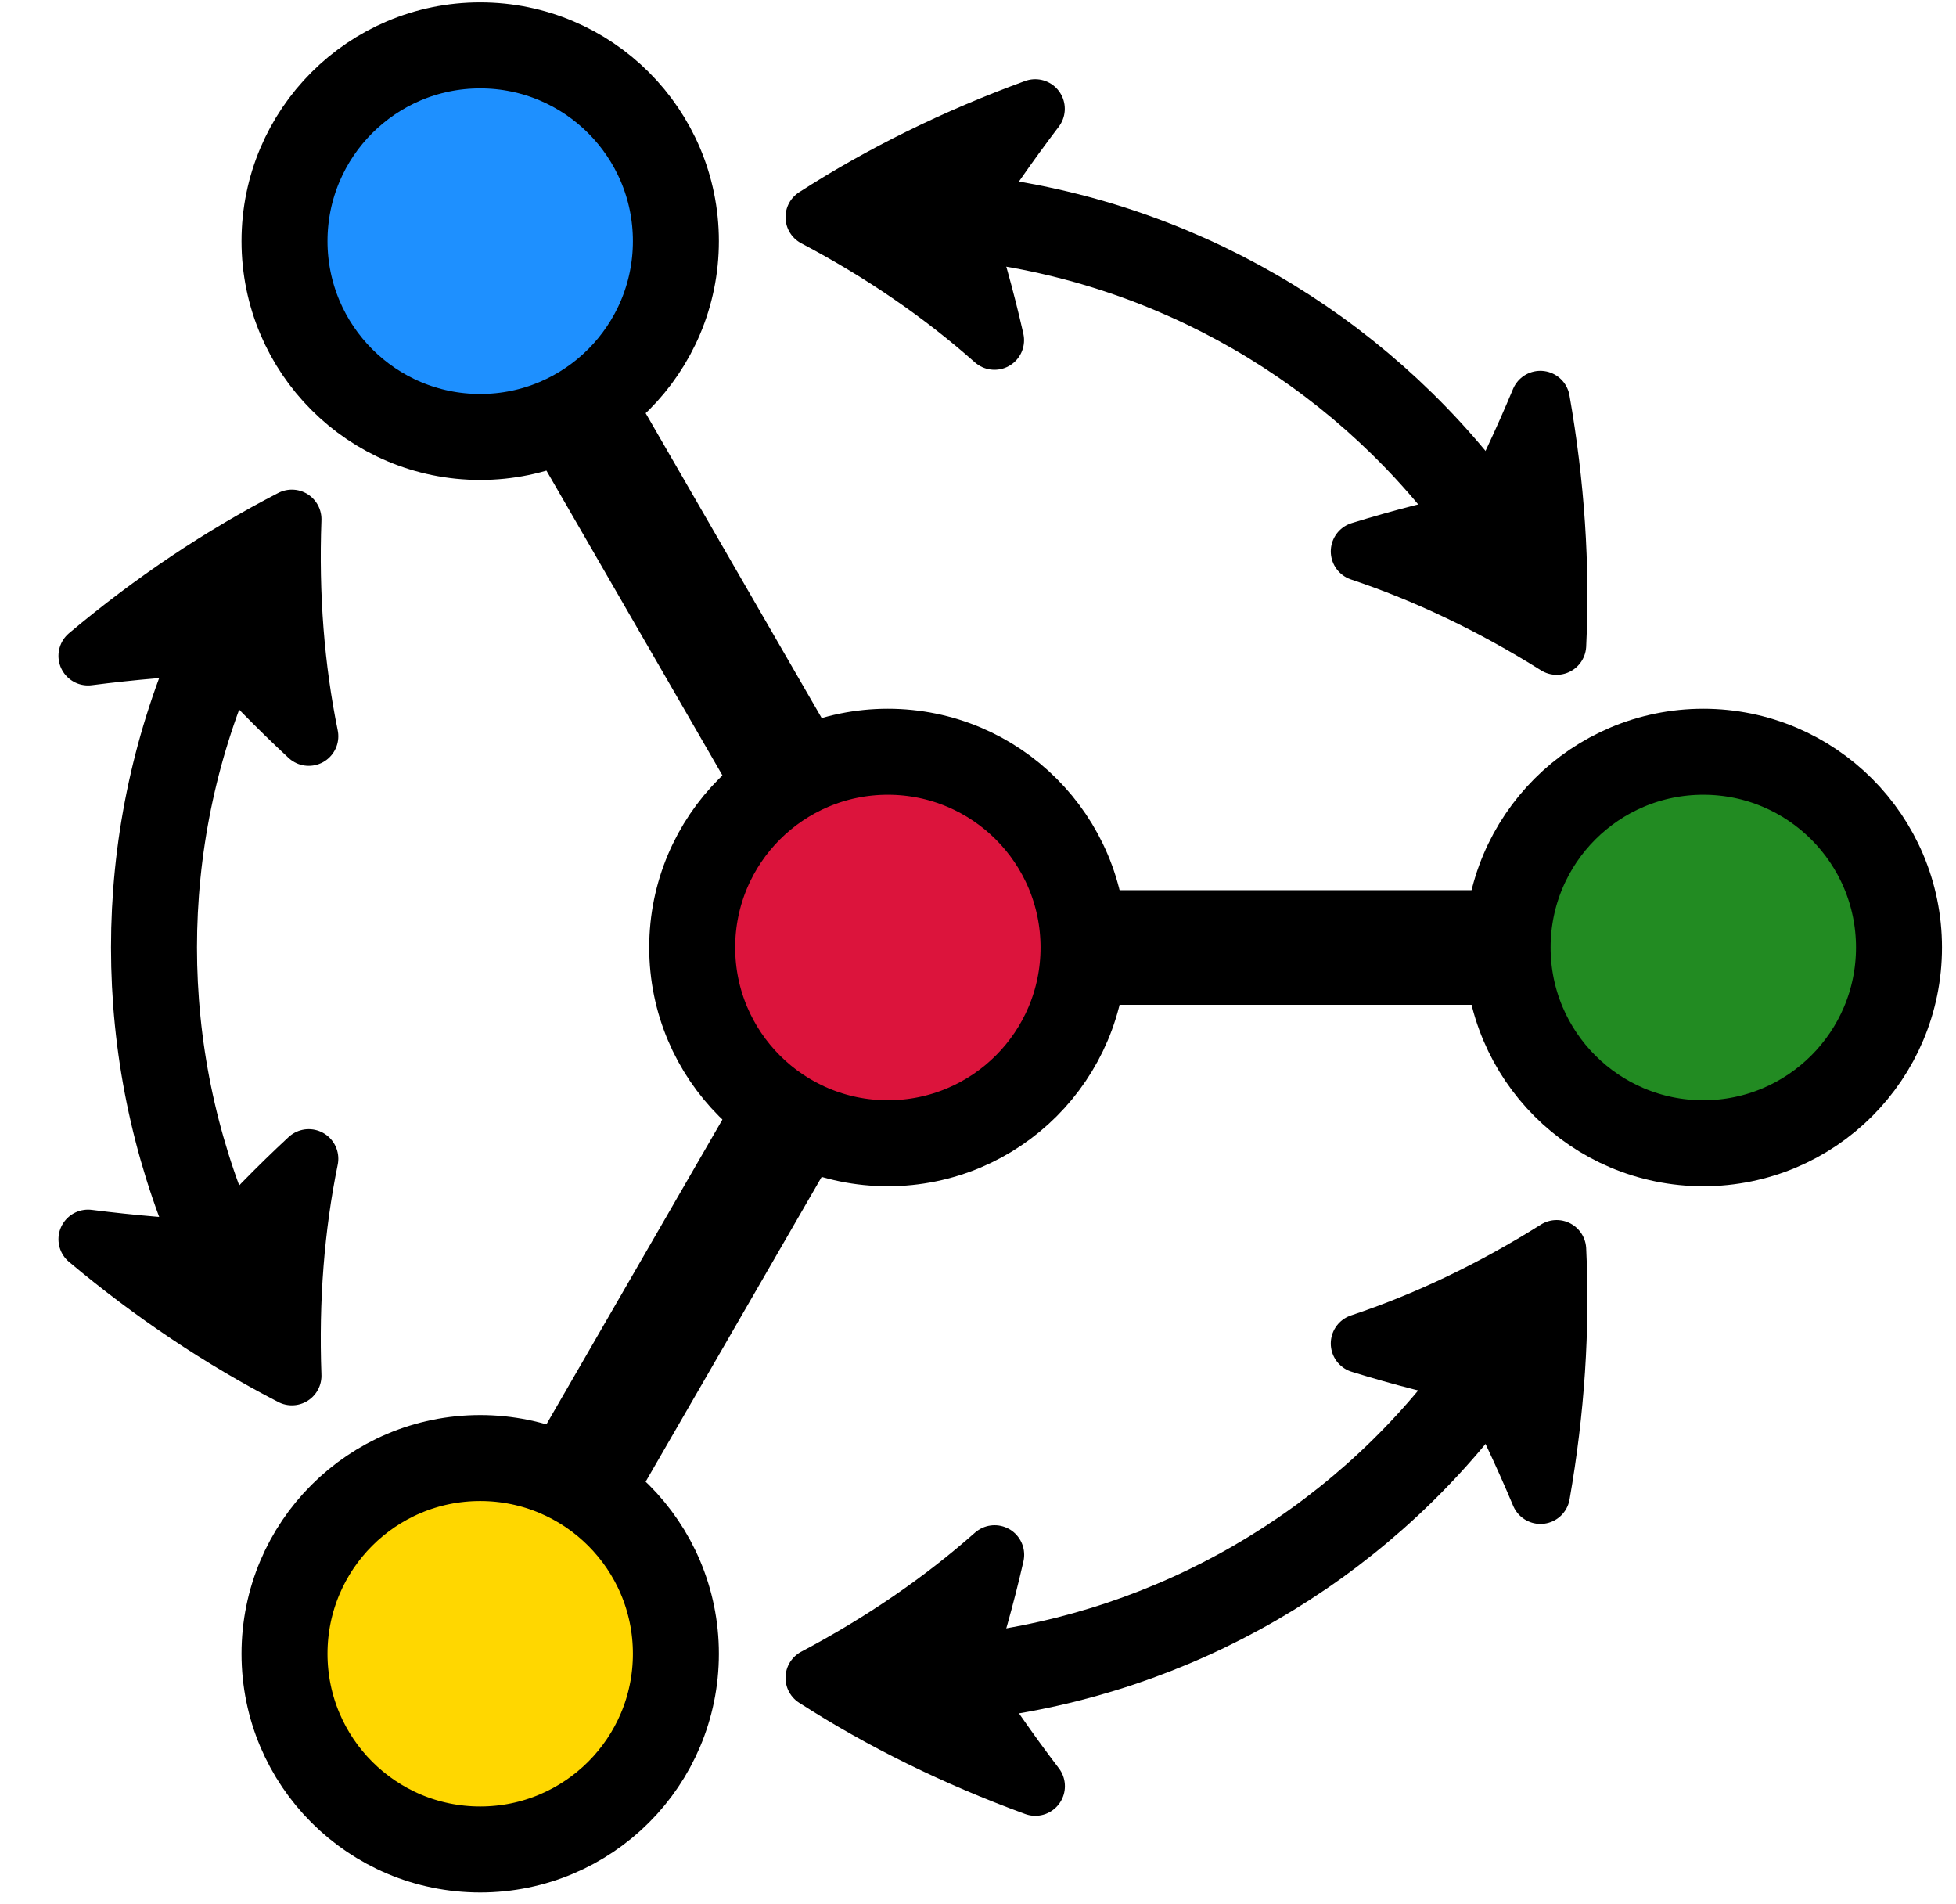
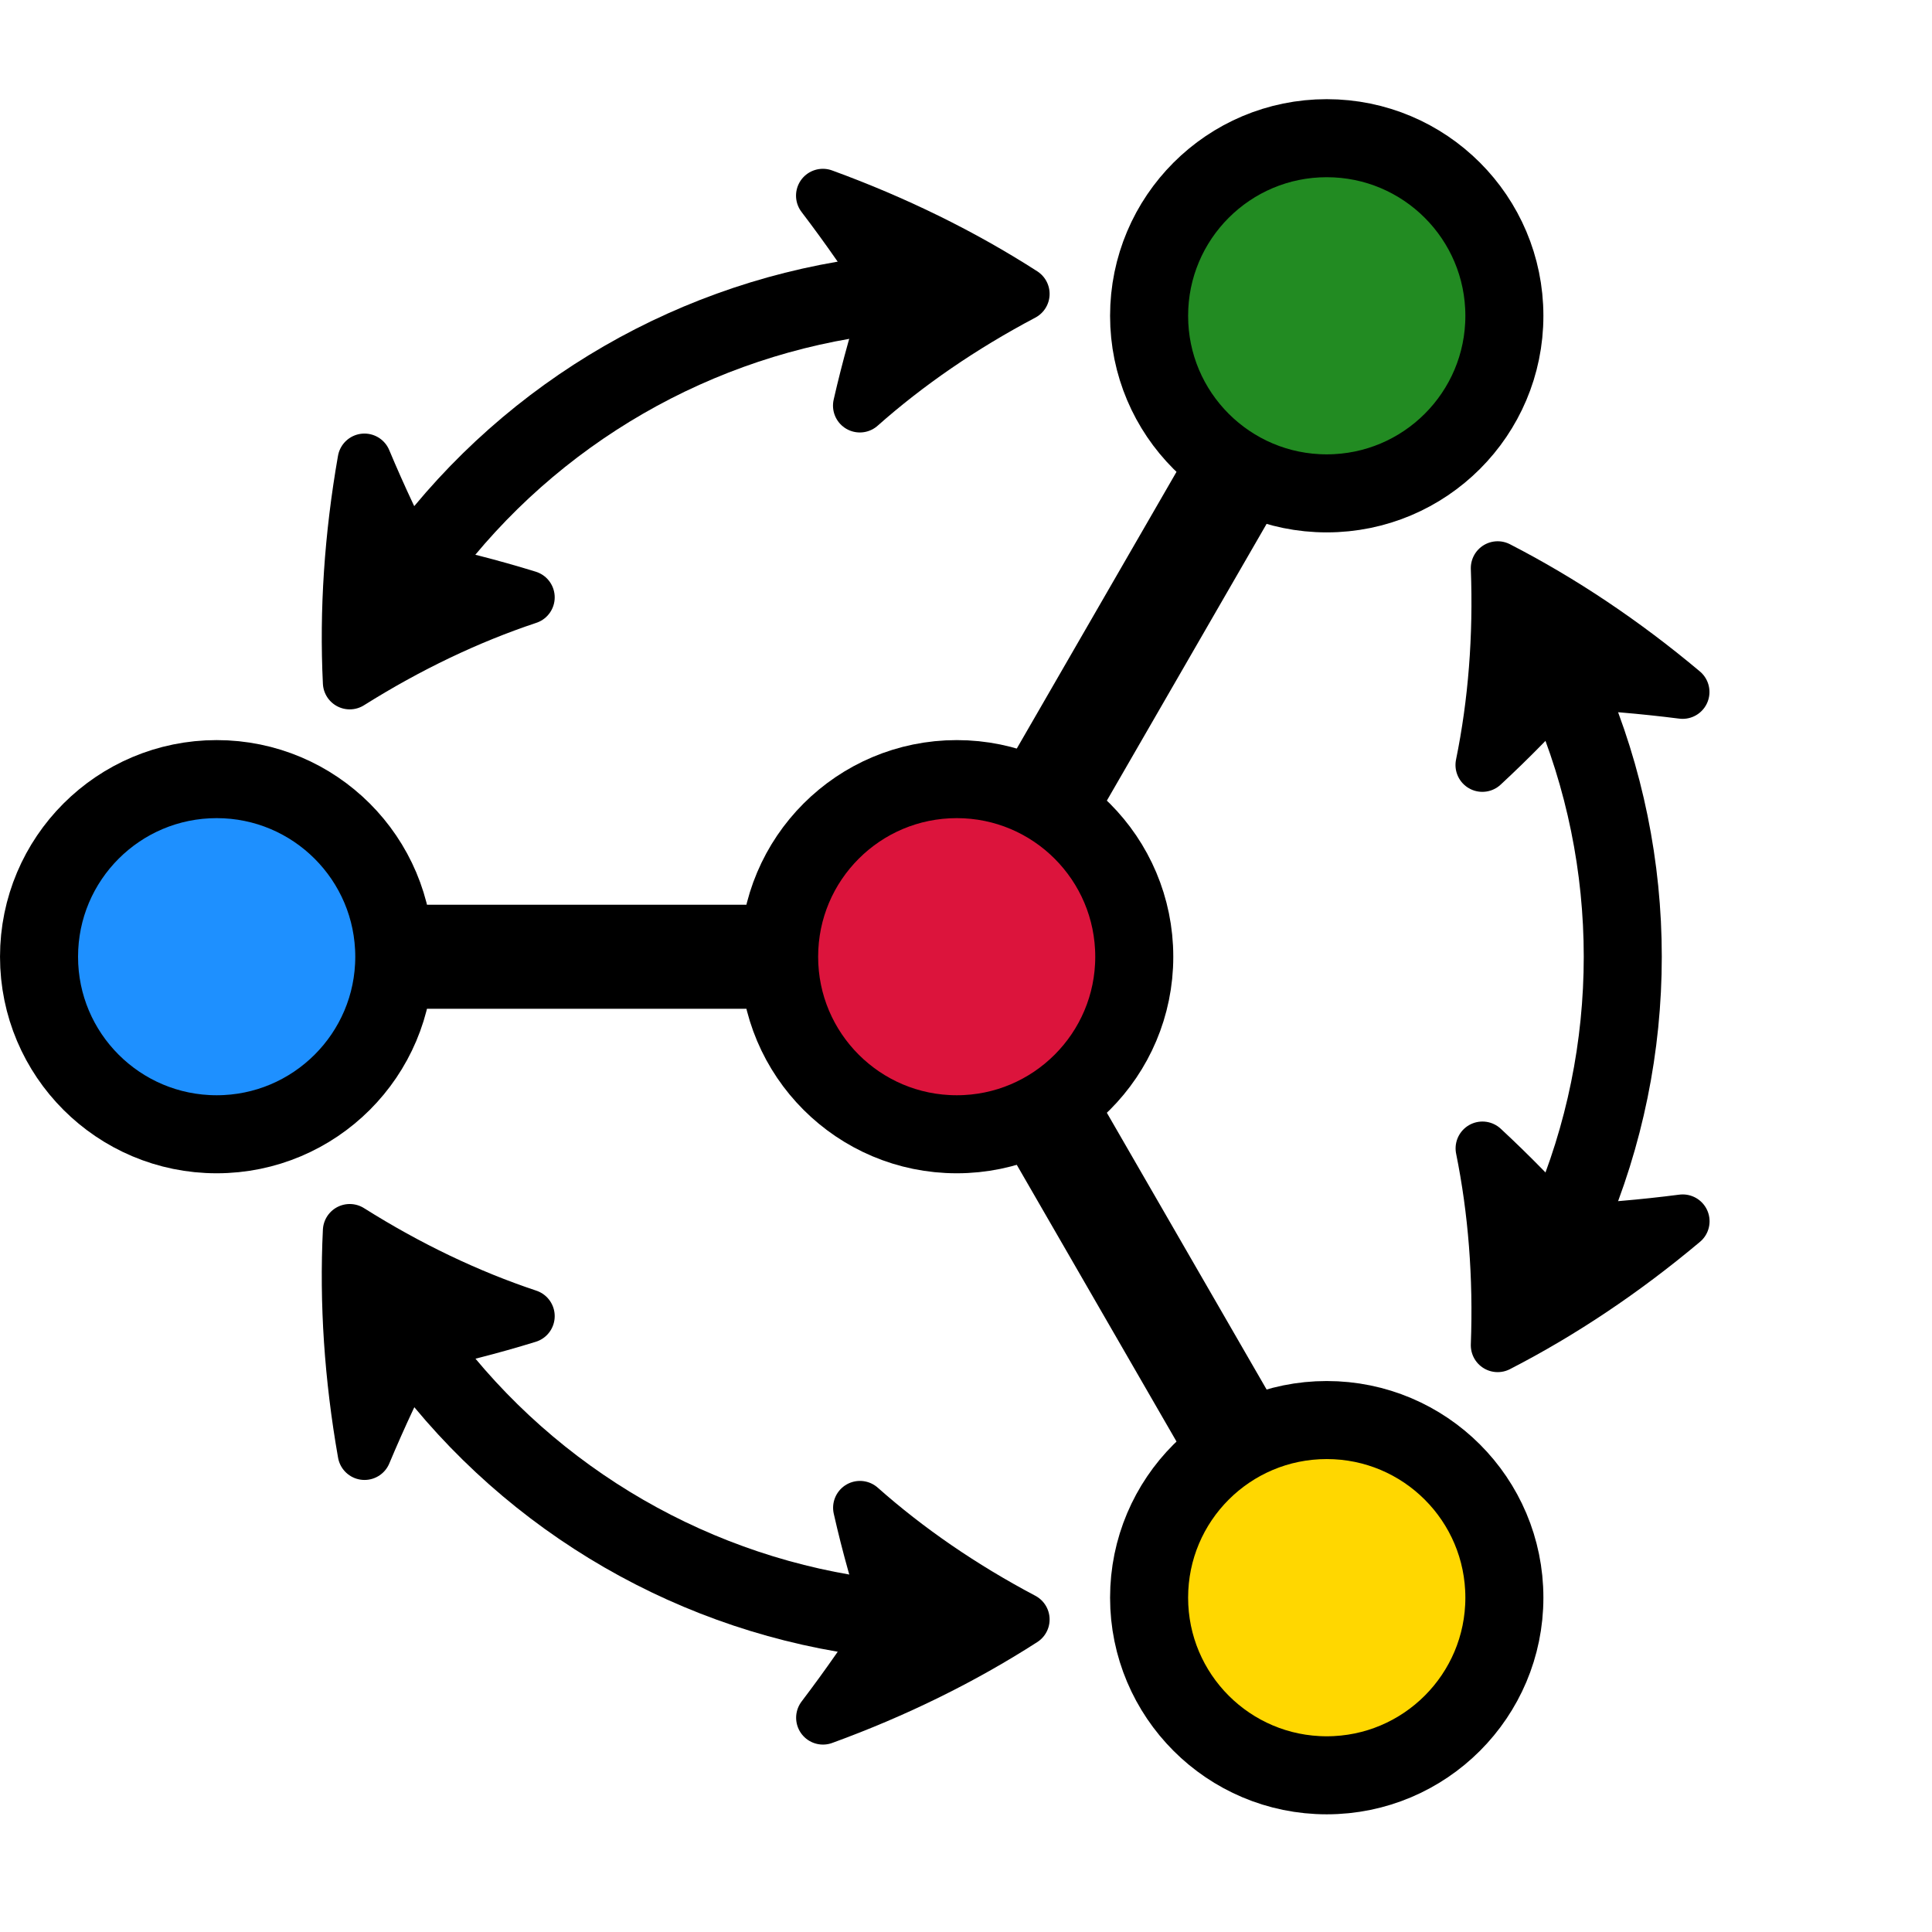
- <svg xmlns="http://www.w3.org/2000/svg" width="67.511" height="65.693" viewBox="0 0 67.511 65.693">
+ <svg xmlns="http://www.w3.org/2000/svg" width="73.288pt" height="73.288pt" viewBox="0 0 73.288 73.288">
  <defs>
    <clipPath id="clip-0">
-       <path clip-rule="nonzero" d="M 0 0.082 L 67.027 0.082 L 67.027 65.305 L 0 65.305 Z M 0 0.082 " />
+       <path clip-rule="nonzero" d="M 0 0 L 72.582 0 L 72.582 72.582 L 0 72.582 Z M 0 0 " />
    </clipPath>
    <clipPath id="clip-1">
-       <path clip-rule="nonzero" d="M 0 0.082 L 67.027 0.082 L 67.027 65.305 L 0 65.305 Z M 0 0.082 " />
+       <path clip-rule="nonzero" d="M 0 0 L 72.582 0 L 72.582 72.582 L 0 72.582 Z M 0 0 " />
    </clipPath>
    <clipPath id="clip-2">
-       <path clip-rule="nonzero" d="M 10 0.082 L 67.027 0.082 L 67.027 65.305 L 10 65.305 Z M 10 0.082 " />
+       <path clip-rule="nonzero" d="M 0 0 L 72.582 0 L 72.582 72.582 L 0 72.582 Z M 0 0 " />
    </clipPath>
    <clipPath id="clip-3">
-       <path clip-rule="nonzero" d="M 0 0.082 L 66 0.082 L 66 58 L 0 58 Z M 0 0.082 " />
+       <path clip-rule="nonzero" d="M 1 0 L 72.582 0 L 72.582 61 L 1 61 Z M 1 0 " />
    </clipPath>
    <clipPath id="clip-4">
-       <path clip-rule="nonzero" d="M 0 8 L 66 8 L 66 65.305 L 0 65.305 Z M 0 8 " />
+       <path clip-rule="nonzero" d="M 0 0 L 57 0 L 57 72.582 L 0 72.582 Z M 0 0 " />
    </clipPath>
    <clipPath id="clip-5">
-       <path clip-rule="nonzero" d="M 0 0.082 L 67.027 0.082 L 67.027 60 L 0 60 Z M 0 0.082 " />
+       <path clip-rule="nonzero" d="M 1 12 L 72.582 12 L 72.582 72.582 L 1 72.582 Z M 1 12 " />
    </clipPath>
    <clipPath id="clip-6">
-       <path clip-rule="nonzero" d="M 0 0.082 L 50 0.082 L 50 65.305 L 0 65.305 Z M 0 0.082 " />
+       <path clip-rule="nonzero" d="M 0 0 L 72.582 0 L 72.582 64 L 0 64 Z M 0 0 " />
    </clipPath>
    <clipPath id="clip-7">
-       <path clip-rule="nonzero" d="M 0 5 L 67.027 5 L 67.027 65.305 L 0 65.305 Z M 0 5 " />
+       <path clip-rule="nonzero" d="M 0 9 L 72.582 9 L 72.582 72.582 L 0 72.582 Z M 0 9 " />
+     </clipPath>
+     <clipPath id="clip-8">
+       <path clip-rule="nonzero" d="M 17 0 L 72.582 0 L 72.582 72.582 L 17 72.582 Z M 17 0 " />
    </clipPath>
  </defs>
-   <path fill="none" stroke-width="3.985" stroke-linecap="butt" stroke-linejoin="miter" stroke="rgb(0%, 0%, 0%)" stroke-opacity="1" stroke-miterlimit="10" d="M 5.669 -0.001 L 22.678 -0.001 " transform="matrix(0.992809, 0, 0, -0.992809, 30.64503, 32.6946)" />
  <g clip-path="url(#clip-0)">
-     <path fill="none" stroke-width="3.985" stroke-linecap="butt" stroke-linejoin="miter" stroke="rgb(0%, 0%, 0%)" stroke-opacity="1" stroke-miterlimit="10" d="M -2.833 4.91 L -11.34 19.641 " transform="matrix(0.992809, 0, 0, -0.992809, 30.64503, 32.6946)" />
-     <path fill="none" stroke-width="3.985" stroke-linecap="butt" stroke-linejoin="miter" stroke="rgb(0%, 0%, 0%)" stroke-opacity="1" stroke-miterlimit="10" d="M -2.833 -4.911 L -11.34 -19.638 " transform="matrix(0.992809, 0, 0, -0.992809, 30.64503, 32.6946)" />
+     <path fill="none" stroke-width="3.985" stroke-linecap="butt" stroke-linejoin="miter" stroke="rgb(0%, 0%, 0%)" stroke-opacity="1" stroke-miterlimit="10" d="M 2.833 4.909 L 11.337 19.641 " transform="matrix(0.990378, 0, 0, -0.990378, 36.29142, 36.29142)" />
  </g>
-   <path fill-rule="nonzero" fill="rgb(86.4%, 7.999%, 23.499%)" fill-opacity="1" d="M 37.398 32.695 C 37.398 28.965 34.375 25.941 30.645 25.941 C 26.914 25.941 23.891 28.965 23.891 32.695 C 23.891 36.426 26.914 39.449 30.645 39.449 C 34.375 39.449 37.398 36.426 37.398 32.695 Z M 37.398 32.695 " />
+   <path fill="none" stroke-width="3.985" stroke-linecap="butt" stroke-linejoin="miter" stroke="rgb(0%, 0%, 0%)" stroke-opacity="1" stroke-miterlimit="10" d="M -5.67 -0.002 L -22.678 -0.002 " transform="matrix(0.990378, 0, 0, -0.990378, 36.29142, 36.29142)" />
  <g clip-path="url(#clip-1)">
-     <path fill="none" stroke-width="2.989" stroke-linecap="butt" stroke-linejoin="miter" stroke="rgb(0%, 0%, 0%)" stroke-opacity="1" stroke-miterlimit="10" d="M 6.802 -0.001 C 6.802 3.757 3.757 6.802 -0.001 6.802 C -3.758 6.802 -6.803 3.757 -6.803 -0.001 C -6.803 -3.758 -3.758 -6.804 -0.001 -6.804 C 3.757 -6.804 6.802 -3.758 6.802 -0.001 Z M 6.802 -0.001 " transform="matrix(0.992809, 0, 0, -0.992809, 30.64503, 32.6946)" />
+     <path fill="none" stroke-width="3.985" stroke-linecap="butt" stroke-linejoin="miter" stroke="rgb(0%, 0%, 0%)" stroke-opacity="1" stroke-miterlimit="10" d="M 2.833 -4.908 L 11.337 -19.64 " transform="matrix(0.990378, 0, 0, -0.990378, 36.29142, 36.29142)" />
  </g>
-   <path fill-rule="nonzero" fill="rgb(13.199%, 54.5%, 13.199%)" fill-opacity="1" d="M 65.543 32.695 C 65.543 28.965 62.52 25.941 58.789 25.941 C 55.059 25.941 52.035 28.965 52.035 32.695 C 52.035 36.426 55.059 39.449 58.789 39.449 C 62.52 39.449 65.543 36.426 65.543 32.695 Z M 65.543 32.695 " />
+   <path fill-rule="nonzero" fill="rgb(86.4%, 7.999%, 23.499%)" fill-opacity="1" d="M 43.027 36.293 C 43.027 32.57 40.012 29.555 36.293 29.555 C 32.57 29.555 29.555 32.57 29.555 36.293 C 29.555 40.012 32.57 43.027 36.293 43.027 C 40.012 43.027 43.027 40.012 43.027 36.293 Z M 43.027 36.293 " />
  <g clip-path="url(#clip-2)">
-     <path fill="none" stroke-width="2.989" stroke-linecap="butt" stroke-linejoin="miter" stroke="rgb(0%, 0%, 0%)" stroke-opacity="1" stroke-miterlimit="10" d="M 35.151 -0.001 C 35.151 3.757 32.105 6.802 28.348 6.802 C 24.59 6.802 21.545 3.757 21.545 -0.001 C 21.545 -3.758 24.59 -6.804 28.348 -6.804 C 32.105 -6.804 35.151 -3.758 35.151 -0.001 Z M 35.151 -0.001 " transform="matrix(0.992809, 0, 0, -0.992809, 30.64503, 32.6946)" />
+     <path fill="none" stroke-width="2.989" stroke-linecap="butt" stroke-linejoin="miter" stroke="rgb(0%, 0%, 0%)" stroke-opacity="1" stroke-miterlimit="10" d="M 6.801 -0.002 C 6.801 3.757 3.756 6.802 0.002 6.802 C -3.757 6.802 -6.802 3.757 -6.802 -0.002 C -6.802 -3.756 -3.757 -6.801 0.002 -6.801 C 3.756 -6.801 6.801 -3.756 6.801 -0.002 Z M 6.801 -0.002 " transform="matrix(0.990378, 0, 0, -0.990378, 36.29142, 36.29142)" />
  </g>
-   <path fill-rule="nonzero" fill="rgb(11.6%, 56.499%, 100%)" fill-opacity="1" d="M 23.328 8.32 C 23.328 4.59 20.305 1.566 16.574 1.566 C 12.844 1.566 9.82 4.59 9.82 8.32 C 9.82 12.051 12.844 15.078 16.574 15.078 C 20.305 15.078 23.328 12.051 23.328 8.32 Z M 23.328 8.32 " />
+   <path fill-rule="nonzero" fill="rgb(13.199%, 54.5%, 13.199%)" fill-opacity="1" d="M 57.066 11.98 C 57.066 8.258 54.051 5.242 50.328 5.242 C 46.605 5.242 43.59 8.258 43.59 11.98 C 43.59 15.699 46.605 18.715 50.328 18.715 C 54.051 18.715 57.066 15.699 57.066 11.98 Z M 57.066 11.98 " />
  <g clip-path="url(#clip-3)">
-     <path fill="none" stroke-width="2.989" stroke-linecap="butt" stroke-linejoin="miter" stroke="rgb(0%, 0%, 0%)" stroke-opacity="1" stroke-miterlimit="10" d="M -7.37 24.551 C -7.37 28.308 -10.415 31.354 -14.173 31.354 C -17.93 31.354 -20.976 28.308 -20.976 24.551 C -20.976 20.793 -17.93 17.744 -14.173 17.744 C -10.415 17.744 -7.37 20.793 -7.37 24.551 Z M -7.37 24.551 " transform="matrix(0.992809, 0, 0, -0.992809, 30.64503, 32.6946)" />
+     <path fill="none" stroke-width="2.989" stroke-linecap="butt" stroke-linejoin="miter" stroke="rgb(0%, 0%, 0%)" stroke-opacity="1" stroke-miterlimit="10" d="M 20.977 24.547 C 20.977 28.306 17.932 31.351 14.173 31.351 C 10.414 31.351 7.369 28.306 7.369 24.547 C 7.369 20.792 10.414 17.747 14.173 17.747 C 17.932 17.747 20.977 20.792 20.977 24.547 Z M 20.977 24.547 " transform="matrix(0.990378, 0, 0, -0.990378, 36.29142, 36.29142)" />
  </g>
-   <path fill-rule="nonzero" fill="rgb(100%, 84.399%, 0%)" fill-opacity="1" d="M 23.328 57.066 C 23.328 53.336 20.305 50.312 16.574 50.312 C 12.844 50.312 9.82 53.336 9.82 57.066 C 9.82 60.797 12.844 63.82 16.574 63.82 C 20.305 63.82 23.328 60.797 23.328 57.066 Z M 23.328 57.066 " />
+   <path fill-rule="nonzero" fill="rgb(11.6%, 56.499%, 100%)" fill-opacity="1" d="M 14.957 36.293 C 14.957 32.57 11.938 29.555 8.219 29.555 C 4.496 29.555 1.48 32.57 1.48 36.293 C 1.48 40.012 4.496 43.027 8.219 43.027 C 11.938 43.027 14.957 40.012 14.957 36.293 Z M 14.957 36.293 " />
  <g clip-path="url(#clip-4)">
-     <path fill="none" stroke-width="2.989" stroke-linecap="butt" stroke-linejoin="miter" stroke="rgb(0%, 0%, 0%)" stroke-opacity="1" stroke-miterlimit="10" d="M -7.37 -24.548 C -7.37 -20.791 -10.415 -17.746 -14.173 -17.746 C -17.93 -17.746 -20.976 -20.791 -20.976 -24.548 C -20.976 -28.306 -17.93 -31.351 -14.173 -31.351 C -10.415 -31.351 -7.37 -28.306 -7.37 -24.548 Z M -7.37 -24.548 " transform="matrix(0.992809, 0, 0, -0.992809, 30.64503, 32.6946)" />
+     <path fill="none" stroke-width="2.989" stroke-linecap="butt" stroke-linejoin="miter" stroke="rgb(0%, 0%, 0%)" stroke-opacity="1" stroke-miterlimit="10" d="M -21.542 -0.002 C -21.542 3.757 -24.591 6.802 -28.345 6.802 C -32.104 6.802 -35.149 3.757 -35.149 -0.002 C -35.149 -3.756 -32.104 -6.801 -28.345 -6.801 C -24.591 -6.801 -21.542 -3.756 -21.542 -0.002 Z M -21.542 -0.002 " transform="matrix(0.990378, 0, 0, -0.990378, 36.29142, 36.29142)" />
  </g>
+   <path fill-rule="nonzero" fill="rgb(100%, 84.399%, 0%)" fill-opacity="1" d="M 57.066 60.605 C 57.066 56.883 54.051 53.867 50.328 53.867 C 46.605 53.867 43.59 56.883 43.59 60.605 C 43.59 64.324 46.605 67.344 50.328 67.344 C 54.051 67.344 57.066 64.324 57.066 60.605 Z M 57.066 60.605 " />
  <g clip-path="url(#clip-5)">
-     <path fill="none" stroke-width="2.989" stroke-linecap="butt" stroke-linejoin="miter" stroke="rgb(0%, 0%, 0%)" stroke-opacity="1" stroke-miterlimit="10" d="M 20.432 15.285 C 16.253 20.868 9.942 24.511 3.017 25.334 " transform="matrix(0.992809, 0, 0, -0.992809, 30.64503, 32.6946)" />
+     <path fill="none" stroke-width="2.989" stroke-linecap="butt" stroke-linejoin="miter" stroke="rgb(0%, 0%, 0%)" stroke-opacity="1" stroke-miterlimit="10" d="M 20.977 -24.55 C 20.977 -20.791 17.932 -17.747 14.173 -17.747 C 10.414 -17.747 7.369 -20.791 7.369 -24.55 C 7.369 -28.305 10.414 -31.354 14.173 -31.354 C 17.932 -31.354 20.977 -28.305 20.977 -24.55 Z M 20.977 -24.55 " transform="matrix(0.990378, 0, 0, -0.990378, 36.29142, 36.29142)" />
  </g>
-   <path fill-rule="nonzero" fill="rgb(0%, 0%, 0%)" fill-opacity="1" stroke-width="2.057" stroke-linecap="butt" stroke-linejoin="round" stroke="rgb(0%, 0%, 0%)" stroke-opacity="1" stroke-miterlimit="10" d="M 23.249 10.505 C 23.382 13.247 23.194 16.103 22.682 19.015 C 22.088 17.591 21.439 16.21 20.735 14.868 C 19.267 14.569 17.827 14.199 16.426 13.766 C 18.72 12.999 21.014 11.909 23.249 10.505 Z M 23.249 10.505 " transform="matrix(0.992809, 0, 0, -0.992809, 30.64503, 32.6946)" />
-   <path fill-rule="nonzero" fill="rgb(0%, 0%, 0%)" fill-opacity="1" stroke-width="2.057" stroke-linecap="butt" stroke-linejoin="round" stroke="rgb(0%, 0%, 0%)" stroke-opacity="1" stroke-miterlimit="10" d="M -2.53 25.385 C -0.193 24.153 1.896 22.713 3.706 21.108 C 3.383 22.54 2.982 23.969 2.51 25.389 C 3.316 26.672 4.19 27.923 5.122 29.15 C 2.348 28.139 -0.217 26.872 -2.53 25.385 Z M -2.53 25.385 " transform="matrix(0.992809, 0, 0, -0.992809, 30.64503, 32.6946)" />
  <g clip-path="url(#clip-6)">
-     <path fill="none" stroke-width="2.989" stroke-linecap="butt" stroke-linejoin="miter" stroke="rgb(0%, 0%, 0%)" stroke-opacity="1" stroke-miterlimit="10" d="M -23.45 10.052 C -26.201 3.643 -26.201 -3.644 -23.45 -10.053 " transform="matrix(0.992809, 0, 0, -0.992809, 30.64503, 32.6946)" />
+     <path fill="none" stroke-width="2.989" stroke-linecap="butt" stroke-linejoin="miter" stroke="rgb(0%, 0%, 0%)" stroke-opacity="1" stroke-miterlimit="10" d="M -3.02 25.336 C -9.946 24.512 -16.256 20.867 -20.433 15.282 " transform="matrix(0.990378, 0, 0, -0.990378, 36.29142, 36.29142)" />
  </g>
-   <path fill-rule="nonzero" fill="rgb(0%, 0%, 0%)" fill-opacity="1" stroke-width="2.057" stroke-linecap="butt" stroke-linejoin="round" stroke="rgb(0%, 0%, 0%)" stroke-opacity="1" stroke-miterlimit="10" d="M -20.72 14.884 C -23.163 13.625 -25.544 12.035 -27.806 10.135 C -26.279 10.331 -24.757 10.461 -23.242 10.52 C -22.25 9.403 -21.212 8.341 -20.134 7.341 C -20.618 9.714 -20.818 12.244 -20.72 14.884 Z M -20.72 14.884 " transform="matrix(0.992809, 0, 0, -0.992809, 30.64503, 32.6946)" />
-   <path fill-rule="nonzero" fill="rgb(0%, 0%, 0%)" fill-opacity="1" stroke-width="2.057" stroke-linecap="butt" stroke-linejoin="round" stroke="rgb(0%, 0%, 0%)" stroke-opacity="1" stroke-miterlimit="10" d="M -20.72 -14.885 C -20.818 -12.245 -20.618 -9.715 -20.134 -7.343 C -21.212 -8.342 -22.246 -9.404 -23.242 -10.522 C -24.757 -10.463 -26.279 -10.333 -27.806 -10.14 C -25.544 -12.036 -23.163 -13.626 -20.72 -14.885 Z M -20.72 -14.885 " transform="matrix(0.992809, 0, 0, -0.992809, 30.64503, 32.6946)" />
+   <path fill-rule="nonzero" fill="rgb(0%, 0%, 0%)" fill-opacity="1" stroke-width="2.057" stroke-linecap="butt" stroke-linejoin="round" stroke="rgb(0%, 0%, 0%)" stroke-opacity="1" stroke-miterlimit="10" d="M 2.53 25.387 C 0.218 26.874 -2.349 28.136 -5.126 29.15 C -4.191 27.923 -3.319 26.669 -2.511 25.391 C -2.984 23.967 -3.383 22.54 -3.71 21.108 C -1.9 22.713 0.195 24.153 2.53 25.387 Z M 2.53 25.387 " transform="matrix(0.990378, 0, 0, -0.990378, 36.29142, 36.29142)" />
+   <path fill-rule="nonzero" fill="rgb(0%, 0%, 0%)" fill-opacity="1" stroke-width="2.057" stroke-linecap="butt" stroke-linejoin="round" stroke="rgb(0%, 0%, 0%)" stroke-opacity="1" stroke-miterlimit="10" d="M -23.249 10.502 C -21.013 11.906 -18.722 12.999 -16.426 13.764 C -17.83 14.198 -19.266 14.564 -20.733 14.868 C -21.439 16.205 -22.09 17.59 -22.685 19.009 C -23.194 16.103 -23.384 13.247 -23.249 10.502 Z M -23.249 10.502 " transform="matrix(0.990378, 0, 0, -0.990378, 36.29142, 36.29142)" />
  <g clip-path="url(#clip-7)">
-     <path fill="none" stroke-width="2.989" stroke-linecap="butt" stroke-linejoin="miter" stroke="rgb(0%, 0%, 0%)" stroke-opacity="1" stroke-miterlimit="10" d="M 3.021 -25.335 C 9.946 -24.509 16.253 -20.866 20.432 -15.282 " transform="matrix(0.992809, 0, 0, -0.992809, 30.64503, 32.6946)" />
+     <path fill="none" stroke-width="2.989" stroke-linecap="butt" stroke-linejoin="miter" stroke="rgb(0%, 0%, 0%)" stroke-opacity="1" stroke-miterlimit="10" d="M -20.429 -15.281 C -16.252 -20.866 -9.946 -24.511 -3.02 -25.335 " transform="matrix(0.990378, 0, 0, -0.990378, 36.29142, 36.29142)" />
  </g>
-   <path fill-rule="nonzero" fill="rgb(0%, 0%, 0%)" fill-opacity="1" stroke-width="2.057" stroke-linecap="butt" stroke-linejoin="round" stroke="rgb(0%, 0%, 0%)" stroke-opacity="1" stroke-miterlimit="10" d="M -2.53 -25.386 C -0.217 -26.874 2.348 -28.137 5.126 -29.152 C 4.19 -27.924 3.32 -26.669 2.51 -25.39 C 2.982 -23.97 3.383 -22.542 3.71 -21.11 C 1.896 -22.715 -0.193 -24.151 -2.53 -25.386 Z M -2.53 -25.386 " transform="matrix(0.992809, 0, 0, -0.992809, 30.64503, 32.6946)" />
-   <path fill-rule="nonzero" fill="rgb(0%, 0%, 0%)" fill-opacity="1" stroke-width="2.057" stroke-linecap="butt" stroke-linejoin="round" stroke="rgb(0%, 0%, 0%)" stroke-opacity="1" stroke-miterlimit="10" d="M 23.249 -10.502 C 21.014 -11.907 18.72 -13 16.426 -13.764 C 17.831 -14.2 19.267 -14.566 20.735 -14.869 C 21.439 -16.207 22.088 -17.588 22.686 -19.008 C 23.194 -16.105 23.382 -13.248 23.249 -10.502 Z M 23.249 -10.502 " transform="matrix(0.992809, 0, 0, -0.992809, 30.64503, 32.6946)" />
+   <path fill-rule="nonzero" fill="rgb(0%, 0%, 0%)" fill-opacity="1" stroke-width="2.057" stroke-linecap="butt" stroke-linejoin="round" stroke="rgb(0%, 0%, 0%)" stroke-opacity="1" stroke-miterlimit="10" d="M -23.249 -10.501 C -23.384 -13.246 -23.194 -16.106 -22.682 -19.013 C -22.086 -17.593 -21.439 -16.208 -20.733 -14.867 C -19.266 -14.567 -17.83 -14.201 -16.426 -13.767 C -18.722 -13.002 -21.013 -11.909 -23.249 -10.501 Z M -23.249 -10.501 " transform="matrix(0.990378, 0, 0, -0.990378, 36.29142, 36.29142)" />
+   <path fill-rule="nonzero" fill="rgb(0%, 0%, 0%)" fill-opacity="1" stroke-width="2.057" stroke-linecap="butt" stroke-linejoin="round" stroke="rgb(0%, 0%, 0%)" stroke-opacity="1" stroke-miterlimit="10" d="M 2.53 -25.386 C 0.195 -24.152 -1.896 -22.712 -3.706 -21.107 C -3.383 -22.539 -2.98 -23.97 -2.507 -25.39 C -3.316 -26.668 -4.191 -27.923 -5.122 -29.149 C -2.349 -28.139 0.218 -26.873 2.53 -25.386 Z M 2.53 -25.386 " transform="matrix(0.990378, 0, 0, -0.990378, 36.29142, 36.29142)" />
+   <g clip-path="url(#clip-8)">
+     <path fill="none" stroke-width="2.989" stroke-linecap="butt" stroke-linejoin="miter" stroke="rgb(0%, 0%, 0%)" stroke-opacity="1" stroke-miterlimit="10" d="M 23.45 -10.051 C 26.199 -3.642 26.199 3.643 23.45 10.052 " transform="matrix(0.990378, 0, 0, -0.990378, 36.29142, 36.29142)" />
+   </g>
+   <path fill-rule="nonzero" fill="rgb(0%, 0%, 0%)" fill-opacity="1" stroke-width="2.057" stroke-linecap="butt" stroke-linejoin="round" stroke="rgb(0%, 0%, 0%)" stroke-opacity="1" stroke-miterlimit="10" d="M 20.72 -14.883 C 23.166 -13.625 25.544 -12.035 27.808 -10.134 C 26.278 -10.331 24.755 -10.462 23.245 -10.521 C 22.251 -9.401 21.213 -8.34 20.137 -7.342 C 20.618 -9.712 20.819 -12.244 20.72 -14.883 Z M 20.72 -14.883 " transform="matrix(0.990378, 0, 0, -0.990378, 36.29142, 36.29142)" />
+   <path fill-rule="nonzero" fill="rgb(0%, 0%, 0%)" fill-opacity="1" stroke-width="2.057" stroke-linecap="butt" stroke-linejoin="round" stroke="rgb(0%, 0%, 0%)" stroke-opacity="1" stroke-miterlimit="10" d="M 20.72 14.884 C 20.819 12.245 20.618 9.713 20.133 7.343 C 21.21 8.34 22.247 9.401 23.245 10.522 C 24.755 10.462 26.278 10.332 27.804 10.139 C 25.544 12.036 23.166 13.626 20.72 14.884 Z M 20.72 14.884 " transform="matrix(0.990378, 0, 0, -0.990378, 36.29142, 36.29142)" />
</svg>
